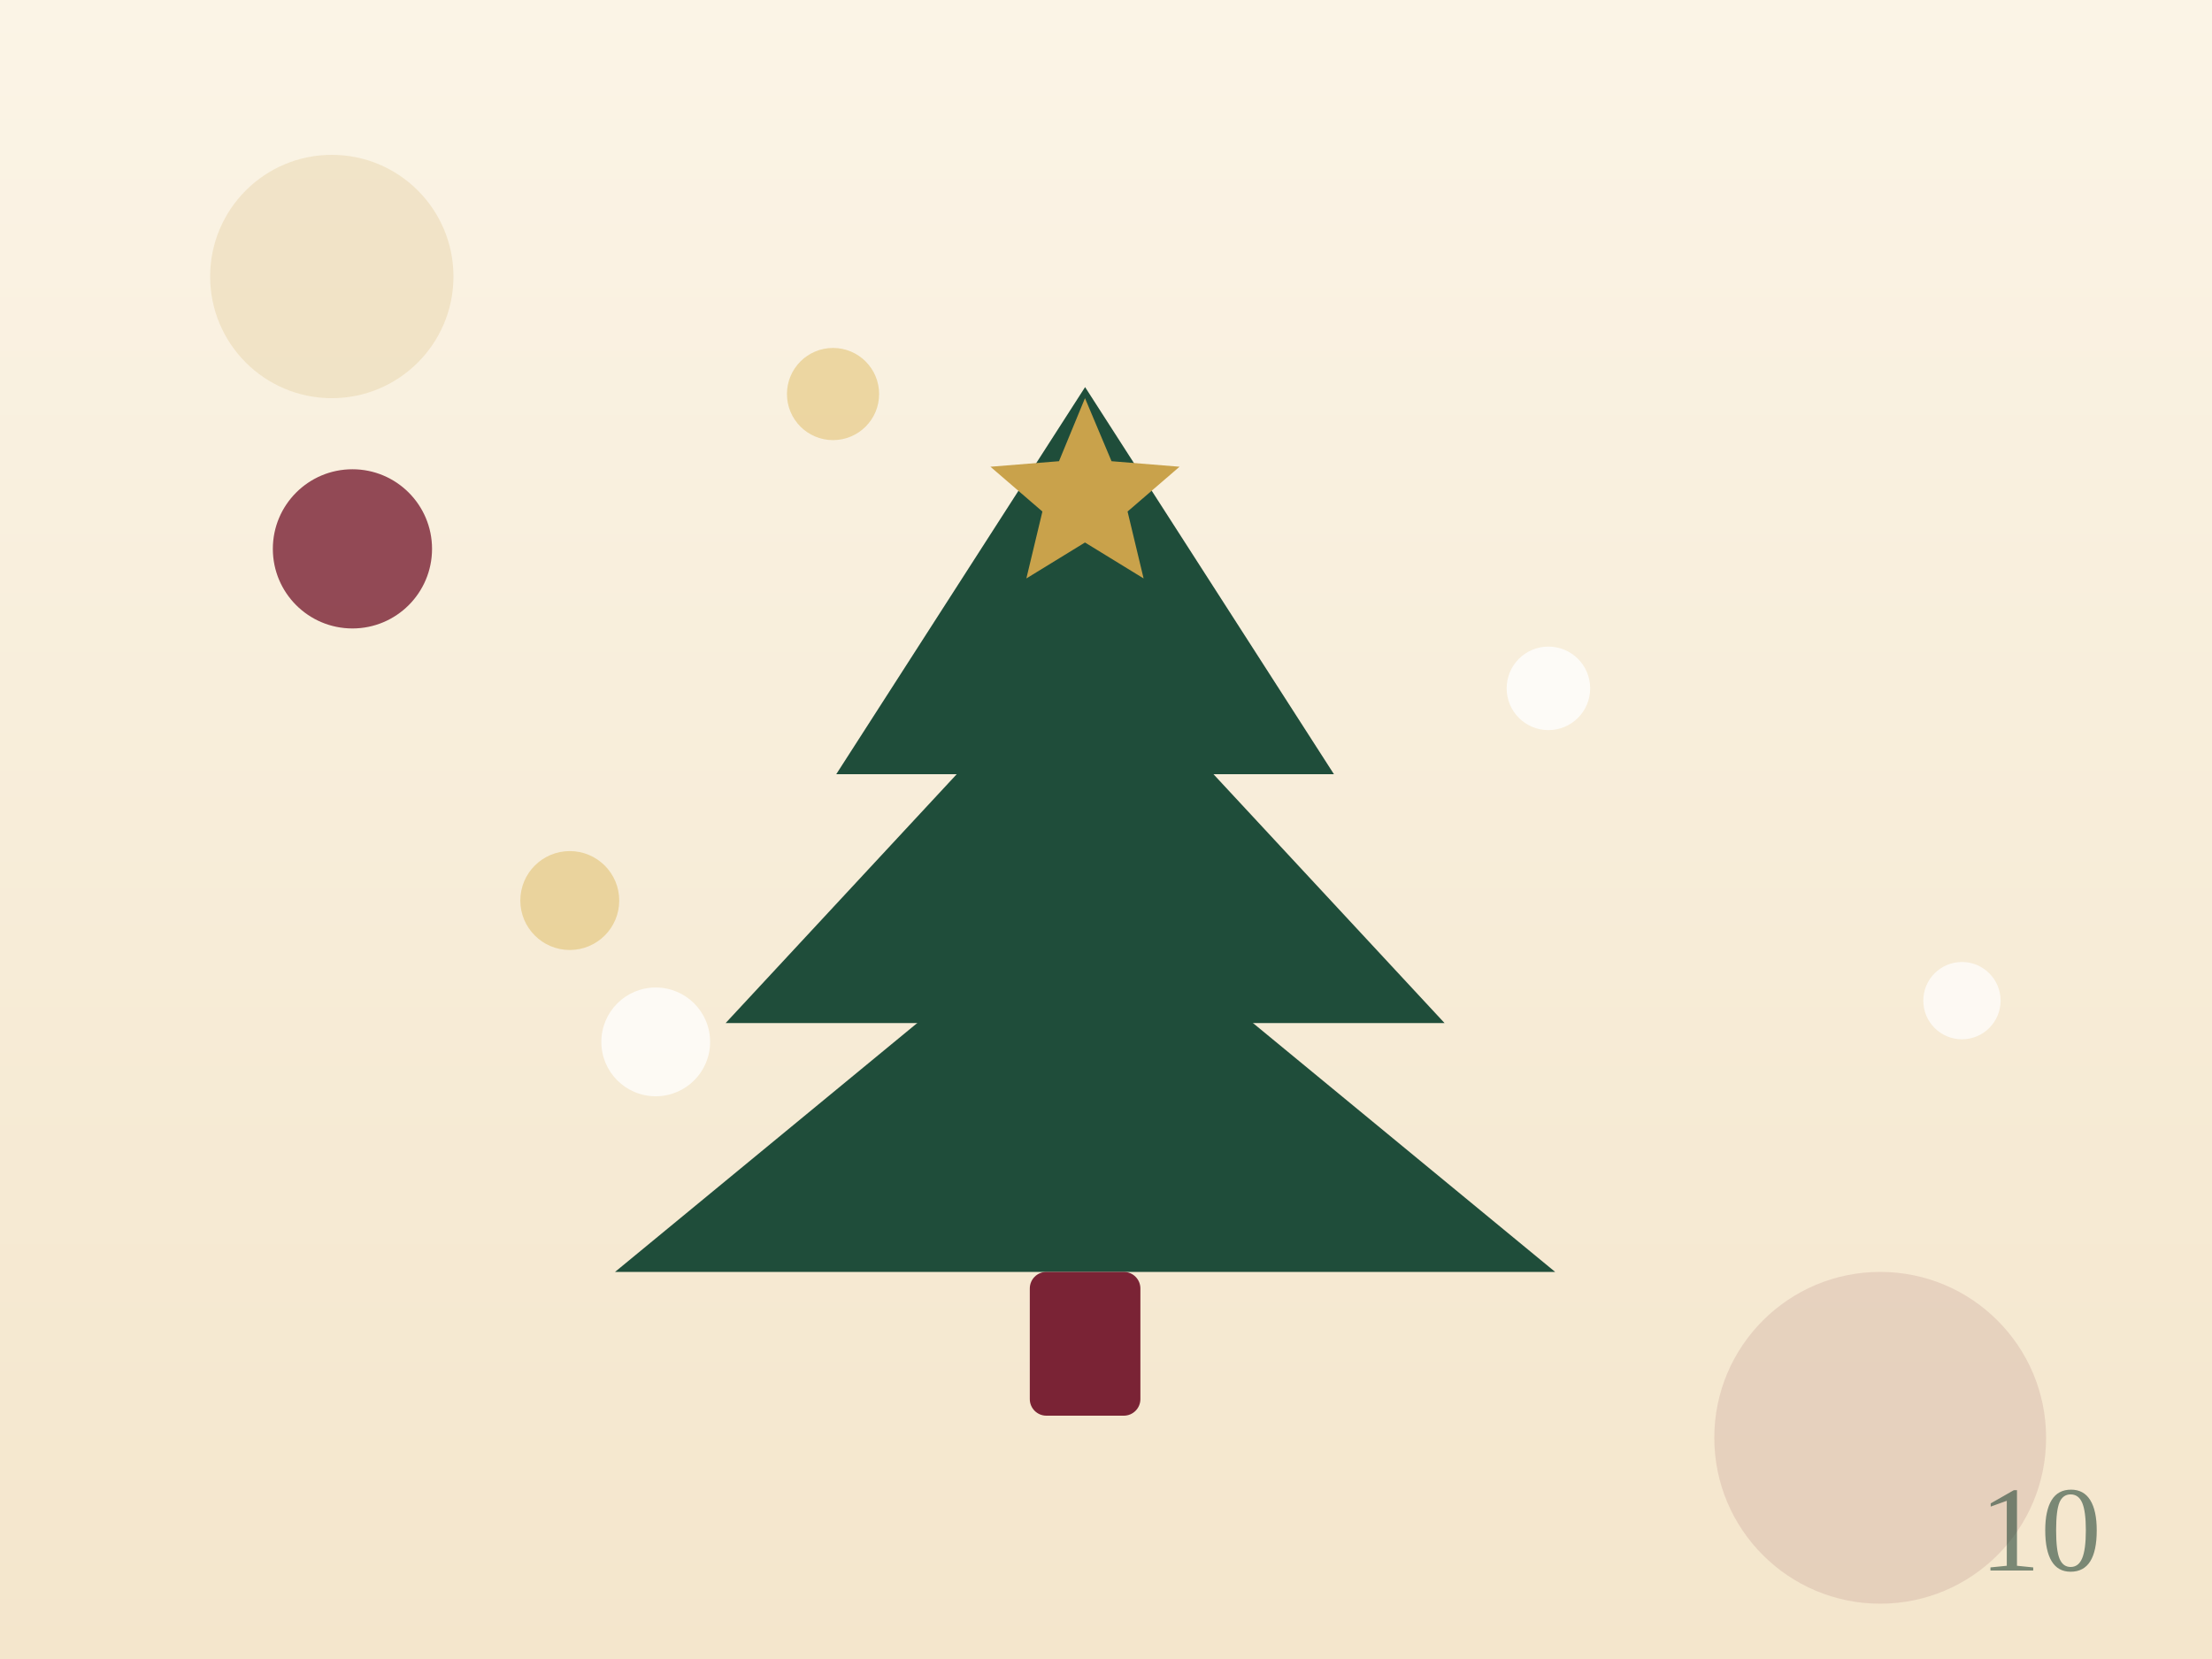
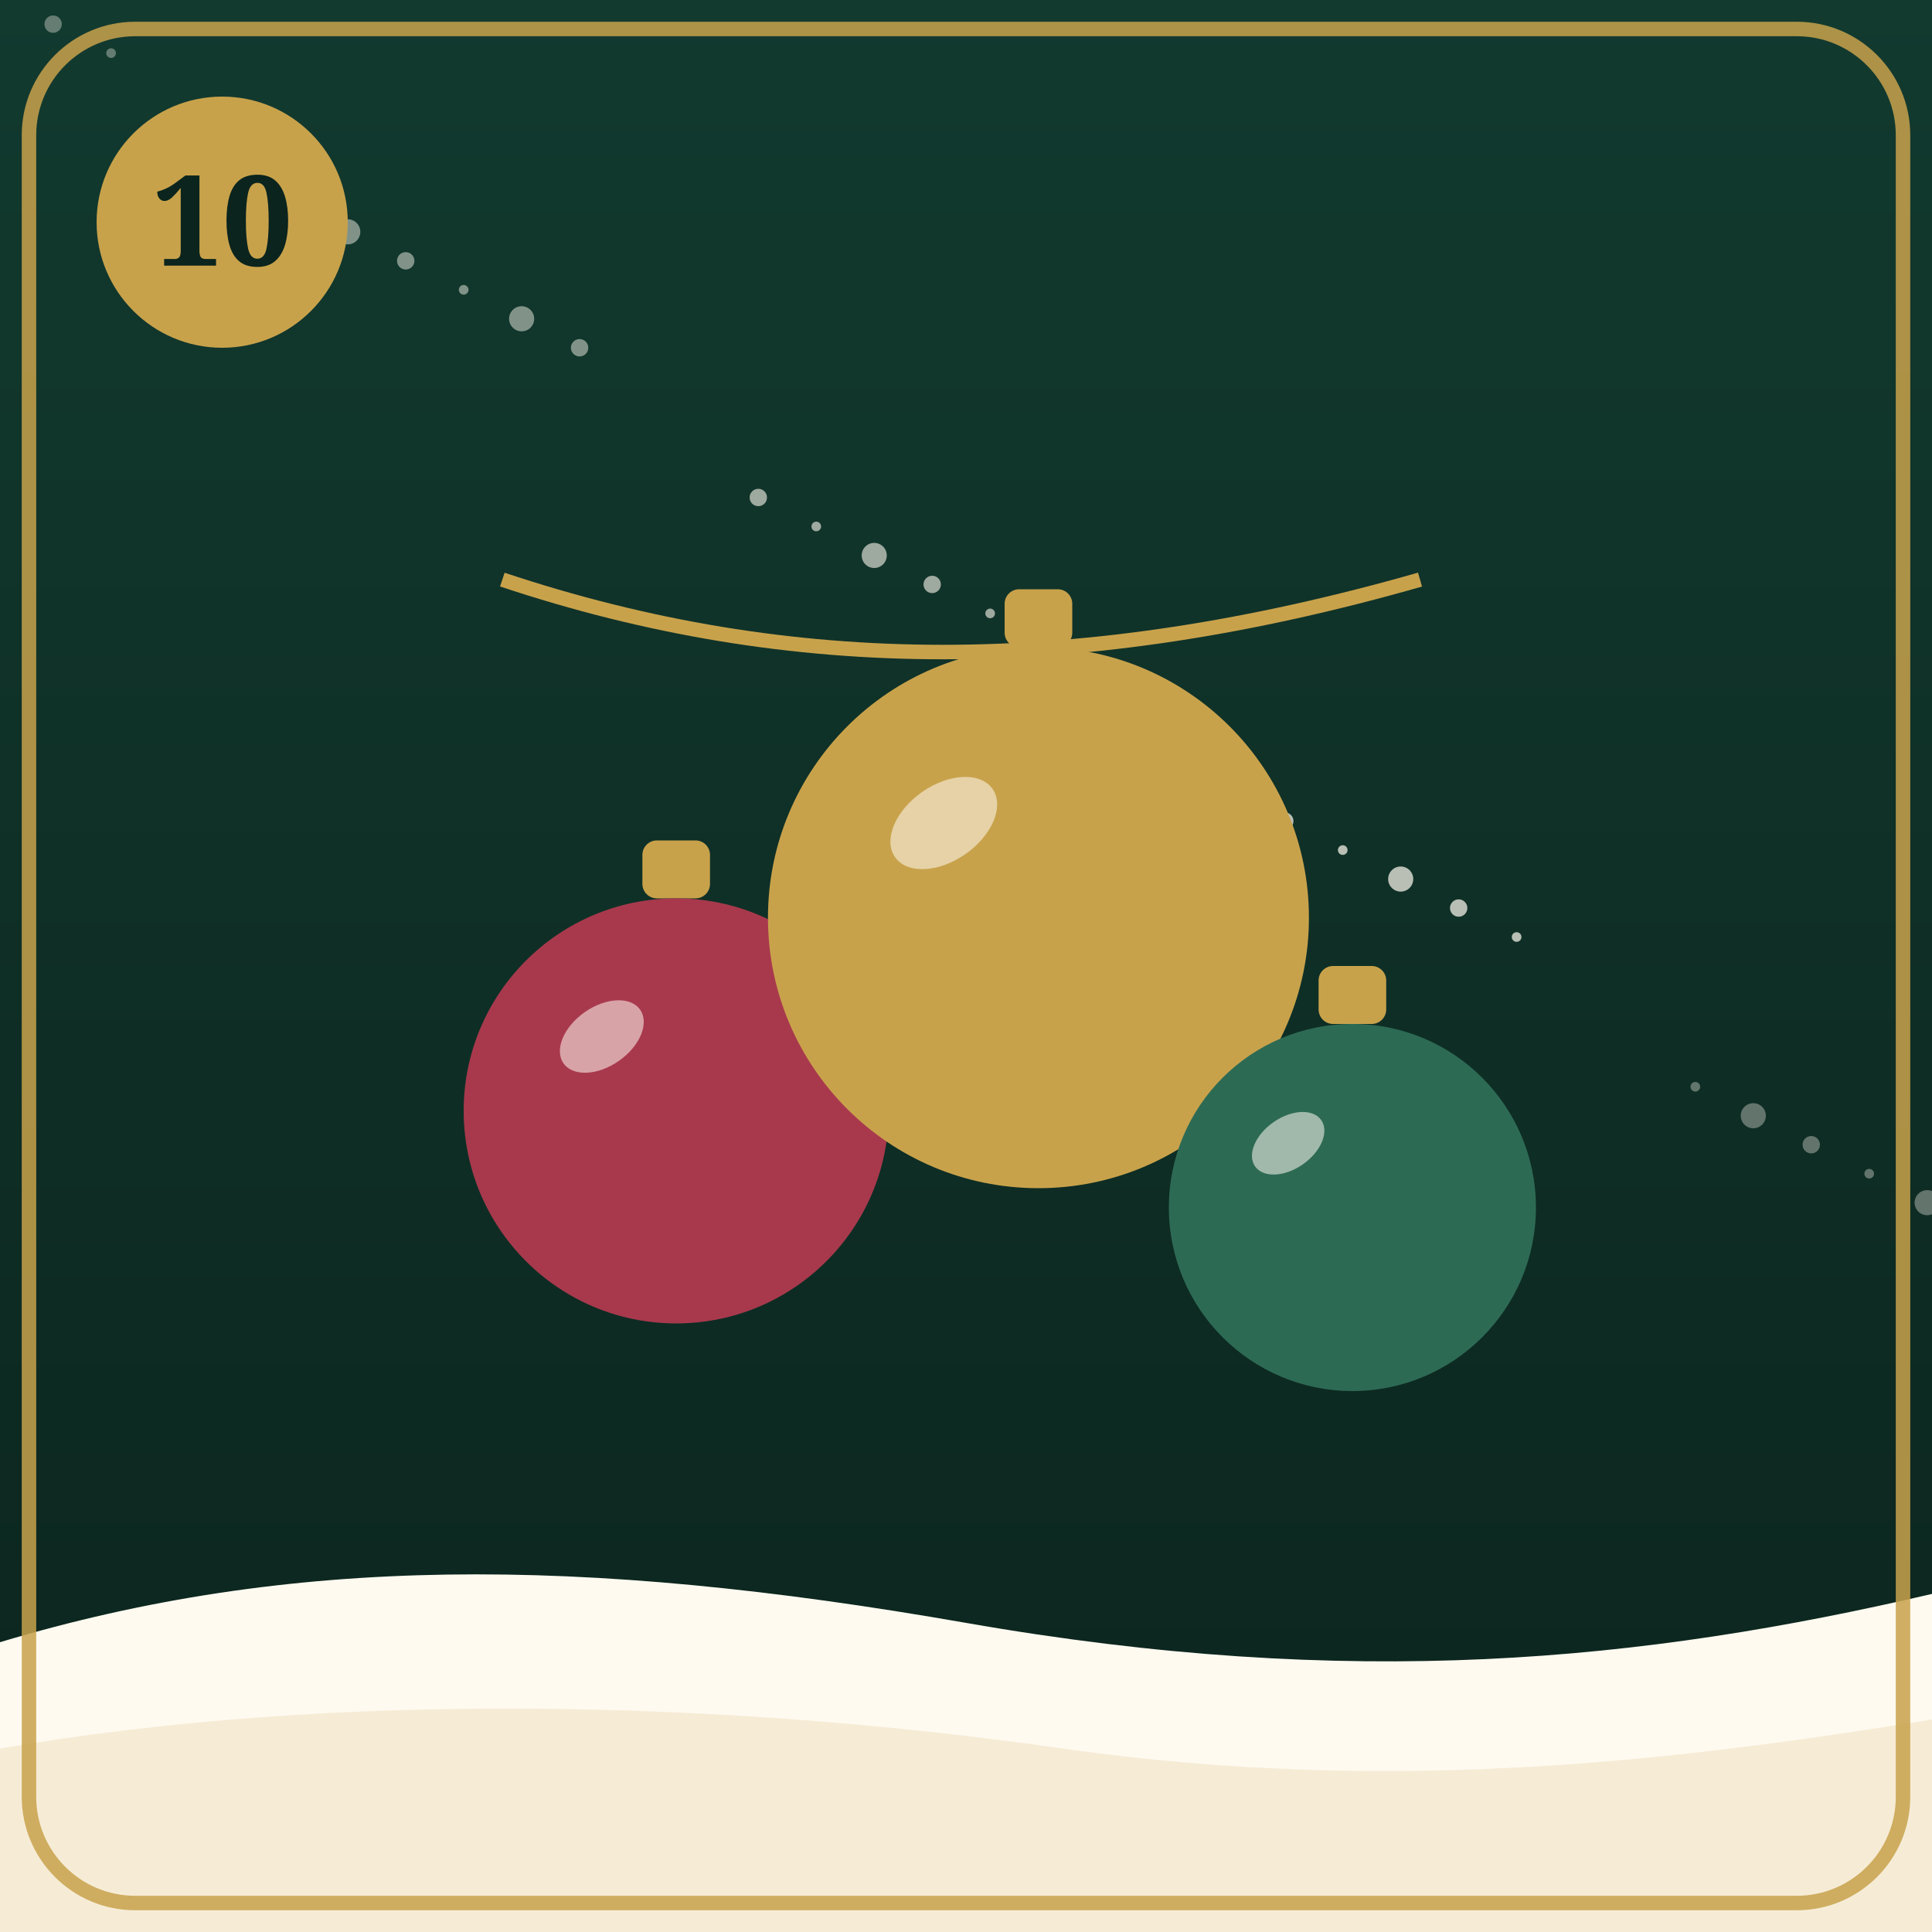
- <svg xmlns="http://www.w3.org/2000/svg" viewBox="0 0 400 300" role="img" aria-label="Illustrazione giorno 10">
+ <svg xmlns="http://www.w3.org/2000/svg" viewBox="0 0 400 400" role="img" aria-label="Illustrazione del giorno 10">
  <defs>
-     <linearGradient id="bg10" x1="0" y1="0" x2="0" y2="1">
-       <stop offset="0%" stop-color="#fbf4e6" />
-       <stop offset="100%" stop-color="#f4e6cc" />
+     <linearGradient id="g10" x1="0" y1="0" x2="0" y2="1">
+       <stop offset="0" stop-color="#123a2f" />
+       <stop offset="1" stop-color="#0b241d" />
    </linearGradient>
  </defs>
-   <rect width="400" height="300" fill="url(#bg10)" />
+   <rect width="400" height="400" fill="url(#g10)" />
+   <circle cx="23" cy="11" r="1" fill="#fffaf0" opacity="0.35" />
+   <circle cx="120" cy="72" r="1.8" fill="#fffaf0" opacity="0.47" />
+   <circle cx="217" cy="133" r="2.6" fill="#fffaf0" opacity="0.59" />
+   <circle cx="314" cy="194" r="1" fill="#fffaf0" opacity="0.71" />
+   <circle cx="11" cy="5" r="1.8" fill="#fffaf0" opacity="0.35" />
+   <circle cx="108" cy="66" r="2.6" fill="#fffaf0" opacity="0.47" />
+   <circle cx="205" cy="127" r="1" fill="#fffaf0" opacity="0.59" />
+   <circle cx="302" cy="188" r="1.8" fill="#fffaf0" opacity="0.71" />
+   <circle cx="399" cy="249" r="2.6" fill="#fffaf0" opacity="0.35" />
+   <circle cx="96" cy="60" r="1" fill="#fffaf0" opacity="0.47" />
+   <circle cx="193" cy="121" r="1.8" fill="#fffaf0" opacity="0.59" />
+   <circle cx="290" cy="182" r="2.6" fill="#fffaf0" opacity="0.71" />
+   <circle cx="387" cy="243" r="1" fill="#fffaf0" opacity="0.35" />
+   <circle cx="84" cy="54" r="1.8" fill="#fffaf0" opacity="0.47" />
+   <circle cx="181" cy="115" r="2.6" fill="#fffaf0" opacity="0.59" />
+   <circle cx="278" cy="176" r="1" fill="#fffaf0" opacity="0.71" />
+   <circle cx="375" cy="237" r="1.8" fill="#fffaf0" opacity="0.35" />
+   <circle cx="72" cy="48" r="2.6" fill="#fffaf0" opacity="0.47" />
+   <circle cx="169" cy="109" r="1" fill="#fffaf0" opacity="0.59" />
+   <circle cx="266" cy="170" r="1.8" fill="#fffaf0" opacity="0.71" />
+   <circle cx="363" cy="231" r="2.6" fill="#fffaf0" opacity="0.35" />
+   <circle cx="60" cy="42" r="1" fill="#fffaf0" opacity="0.47" />
+   <circle cx="157" cy="103" r="1.8" fill="#fffaf0" opacity="0.59" />
+   <circle cx="254" cy="164" r="2.6" fill="#fffaf0" opacity="0.71" />
+   <circle cx="351" cy="225" r="1" fill="#fffaf0" opacity="0.35" />
+   <circle cx="48" cy="36" r="1.8" fill="#fffaf0" opacity="0.47" />
+   <path d="M0 340c60-18 120-18 200-4s140 8 200-6v70H0z" fill="#fffaf0" />
+   <path d="M0 362c70-12 150-10 220 0s130 2 180-6v44H0z" fill="#f5ead3" opacity=".9" />
  <g>
-     <circle cx="280.003" cy="124.476" r="7.552" fill="#ffffff" opacity="0.77" />
-     <circle cx="103.034" cy="162.846" r="8.945" fill="#e3c57a" opacity="0.63" />
-     <circle cx="354.782" cy="180.949" r="6.989" fill="#ffffff" opacity="0.71" />
-     <circle cx="214.97" cy="124.26" r="10.464" fill="#c9a24b" opacity="0.56" />
-     <circle cx="118.577" cy="188.406" r="9.836" fill="#ffffff" opacity="0.75" />
-     <circle cx="63.732" cy="99.251" r="14.394" fill="#7a2335" opacity="0.81" />
-     <circle cx="150.64" cy="71.253" r="8.333" fill="#e3c57a" opacity="0.62" />
-     <circle cx="196.029" cy="155.721" r="10.548" fill="#e3c57a" opacity="0.86" />
+     <rect x="133" y="174" width="14" height="12" rx="3" fill="#c8a24b" />
+     <circle cx="140" cy="230" r="44" fill="#a8394d" />
+     <ellipse cx="124.6" cy="214.6" rx="9.68" ry="6.16" fill="#fffaf0" opacity=".55" transform="rotate(-35 124.6 214.6)" />
+     <rect x="208" y="122" width="14" height="12" rx="3" fill="#c8a24b" />
+     <circle cx="215" cy="190" r="56" fill="#c8a24b" />
+     <ellipse cx="195.4" cy="170.4" rx="12.32" ry="7.84" fill="#fffaf0" opacity=".55" transform="rotate(-35 195.4 170.4)" />
+     <rect x="273" y="200" width="14" height="12" rx="3" fill="#c8a24b" />
+     <circle cx="280" cy="250" r="38" fill="#2d6a54" />
+     <ellipse cx="266.7" cy="236.7" rx="8.36" ry="5.32" fill="#fffaf0" opacity=".55" transform="rotate(-35 266.7 236.7)" />
+     <path d="M104 120c60 20 120 20 190 0" fill="none" stroke="#c8a24b" stroke-width="3" />
  </g>
-   <polygon points="196.22,160 111.22,230 281.22,230" fill="#1f4d3a" />
-   <polygon points="196.22,115 131.22,185 261.22,185" fill="#1f4d3a" />
-   <polygon points="196.22,70 151.22,140 241.22,140" fill="#1f4d3a" />
-   <rect x="186.22" y="230" width="20" height="26" rx="3" fill="#7a2335" />
-   <polygon points="196.2,72.0 201.0,83.4 213.3,84.4 203.9,92.5 206.8,104.6 196.2,98.1 185.6,104.6 188.5,92.5 179.1,84.4 191.5,83.4" fill="#c9a24b" />
-   <circle cx="60" cy="50" r="22" fill="#c9a24b" opacity="0.18" />
-   <circle cx="340" cy="260" r="30" fill="#7a2335" opacity="0.12" />
-   <text x="380" y="284" text-anchor="end" font-family="Georgia, 'Times New Roman', serif" font-size="22" fill="#163a2b" opacity="0.55">10</text>
+   <g>
+     <circle cx="46" cy="46" r="26" fill="#c8a24b" />
+     <text x="46" y="55" text-anchor="middle" font-family="Georgia,serif" font-size="26" font-weight="700" fill="#0b241d">10</text>
+   </g>
+   <rect x="6" y="6" width="388" height="388" rx="22" fill="none" stroke="#c8a24b" stroke-width="3" opacity=".85" />
</svg>
